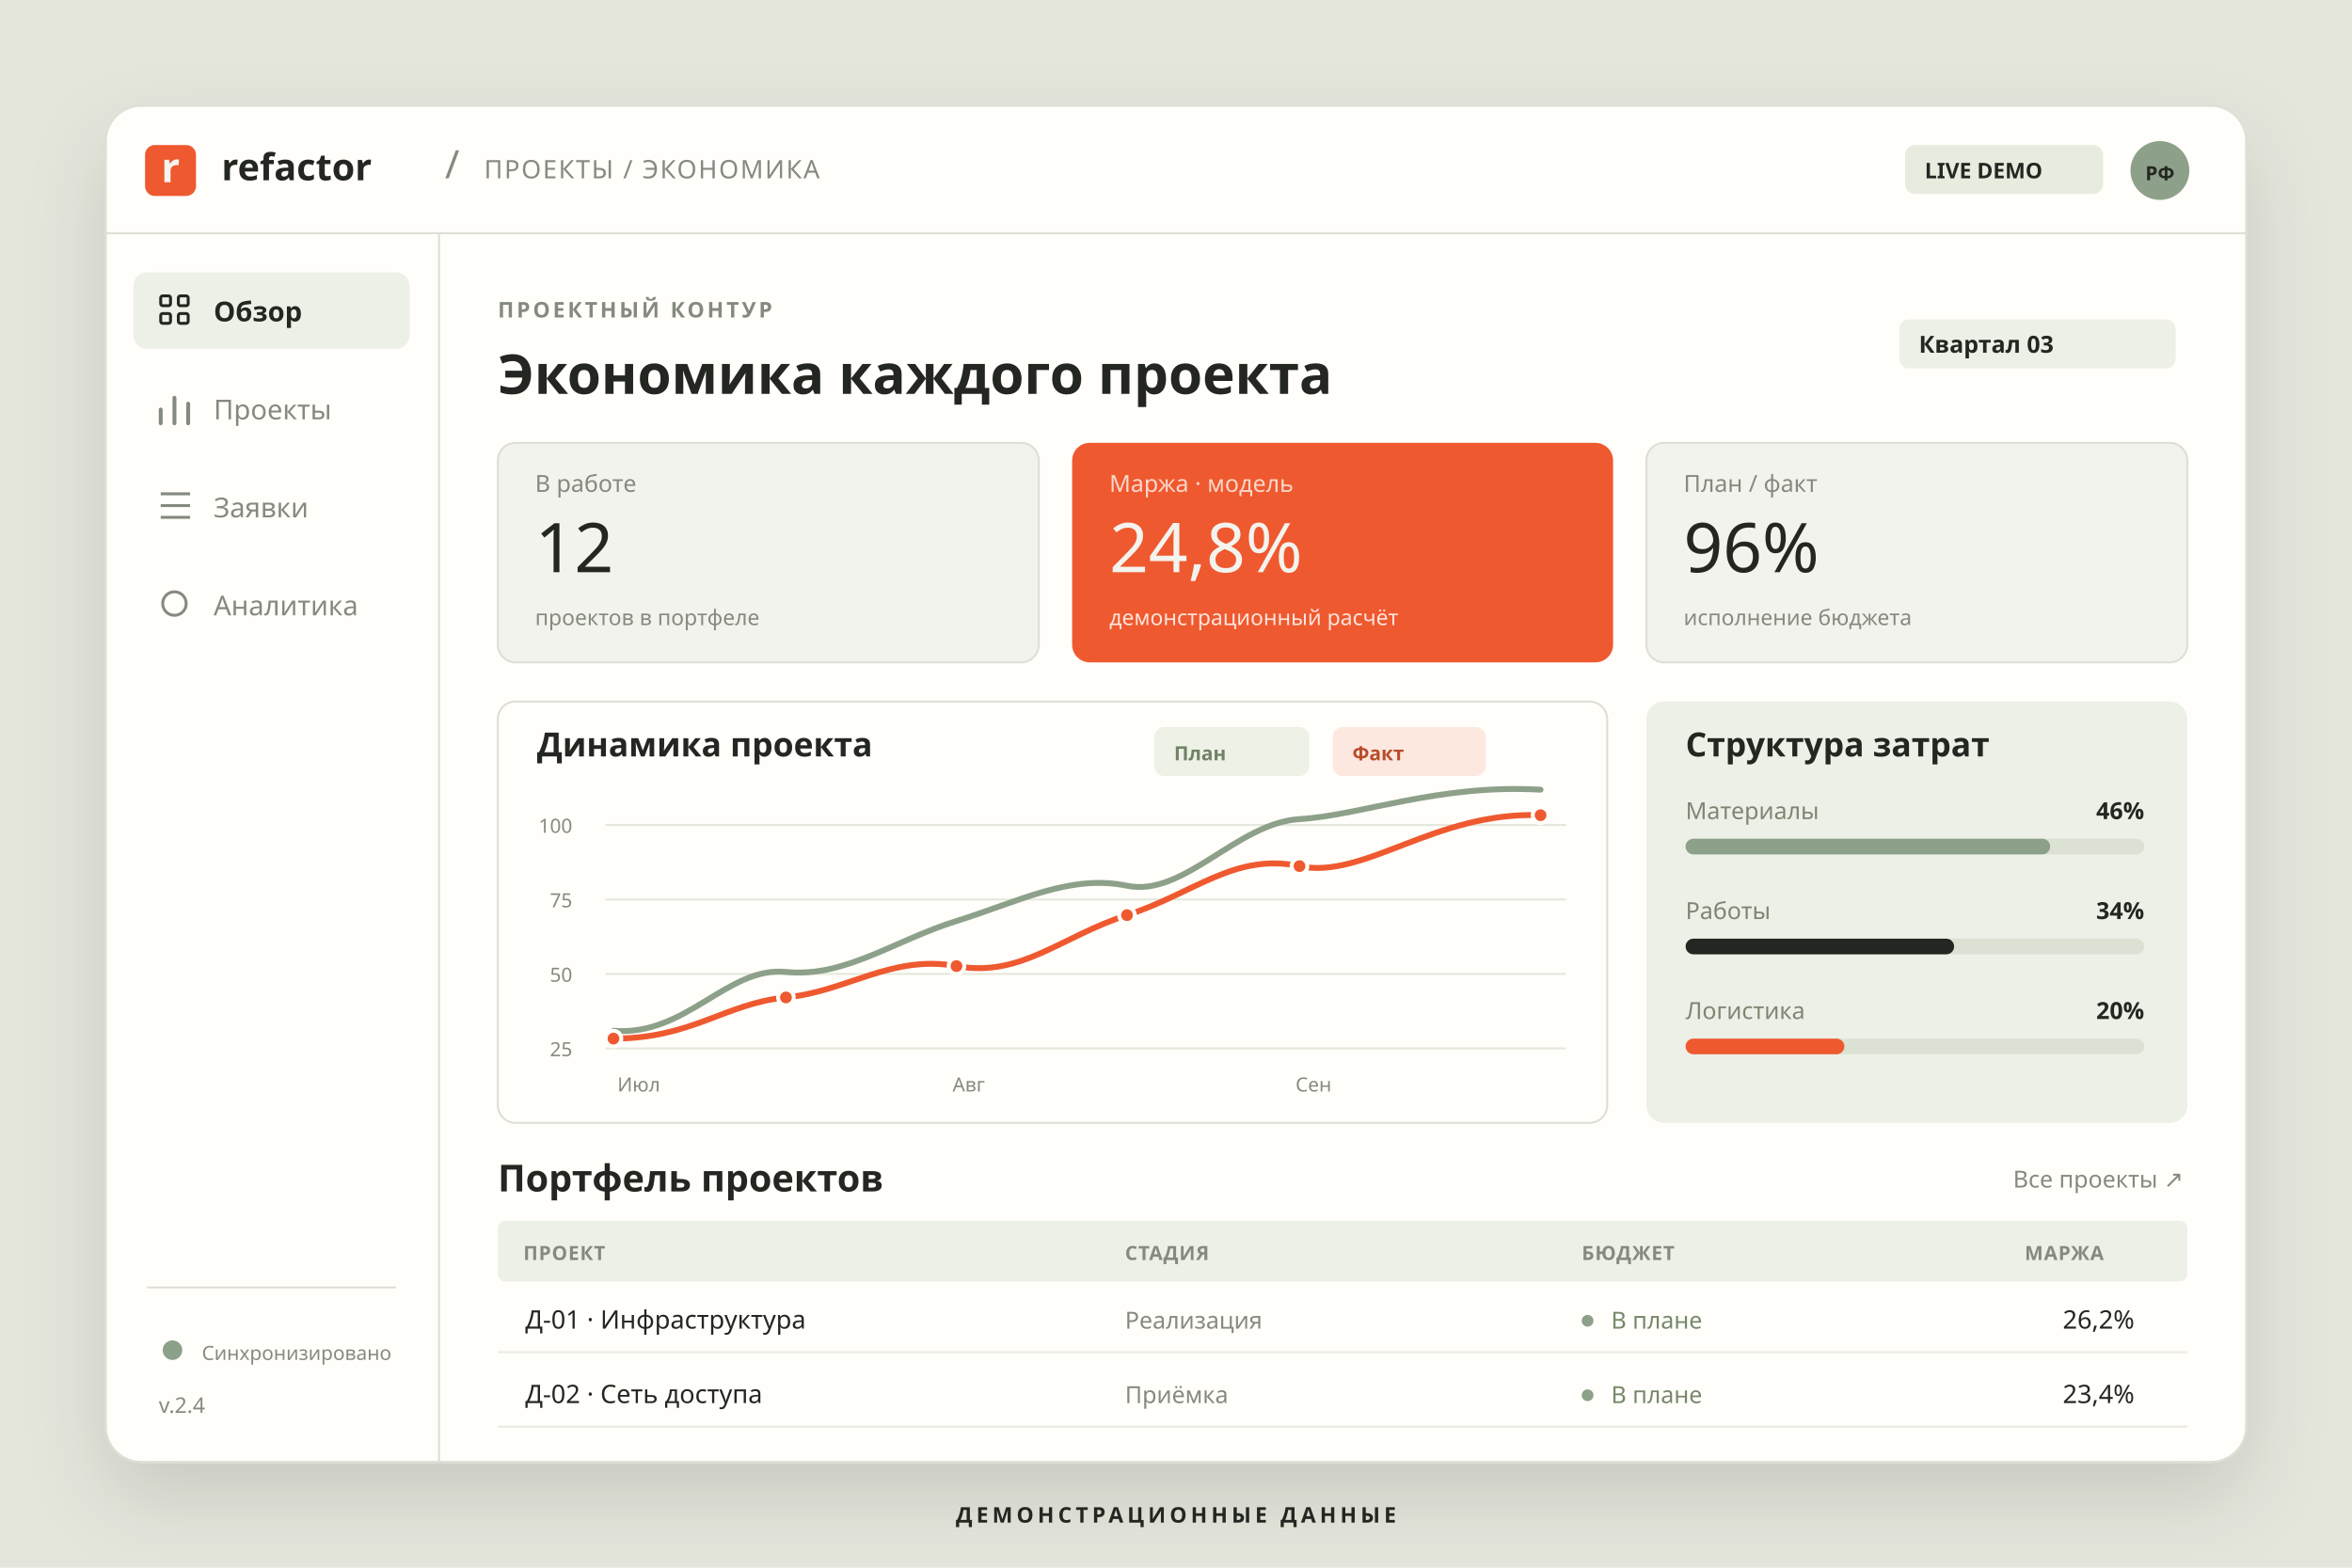
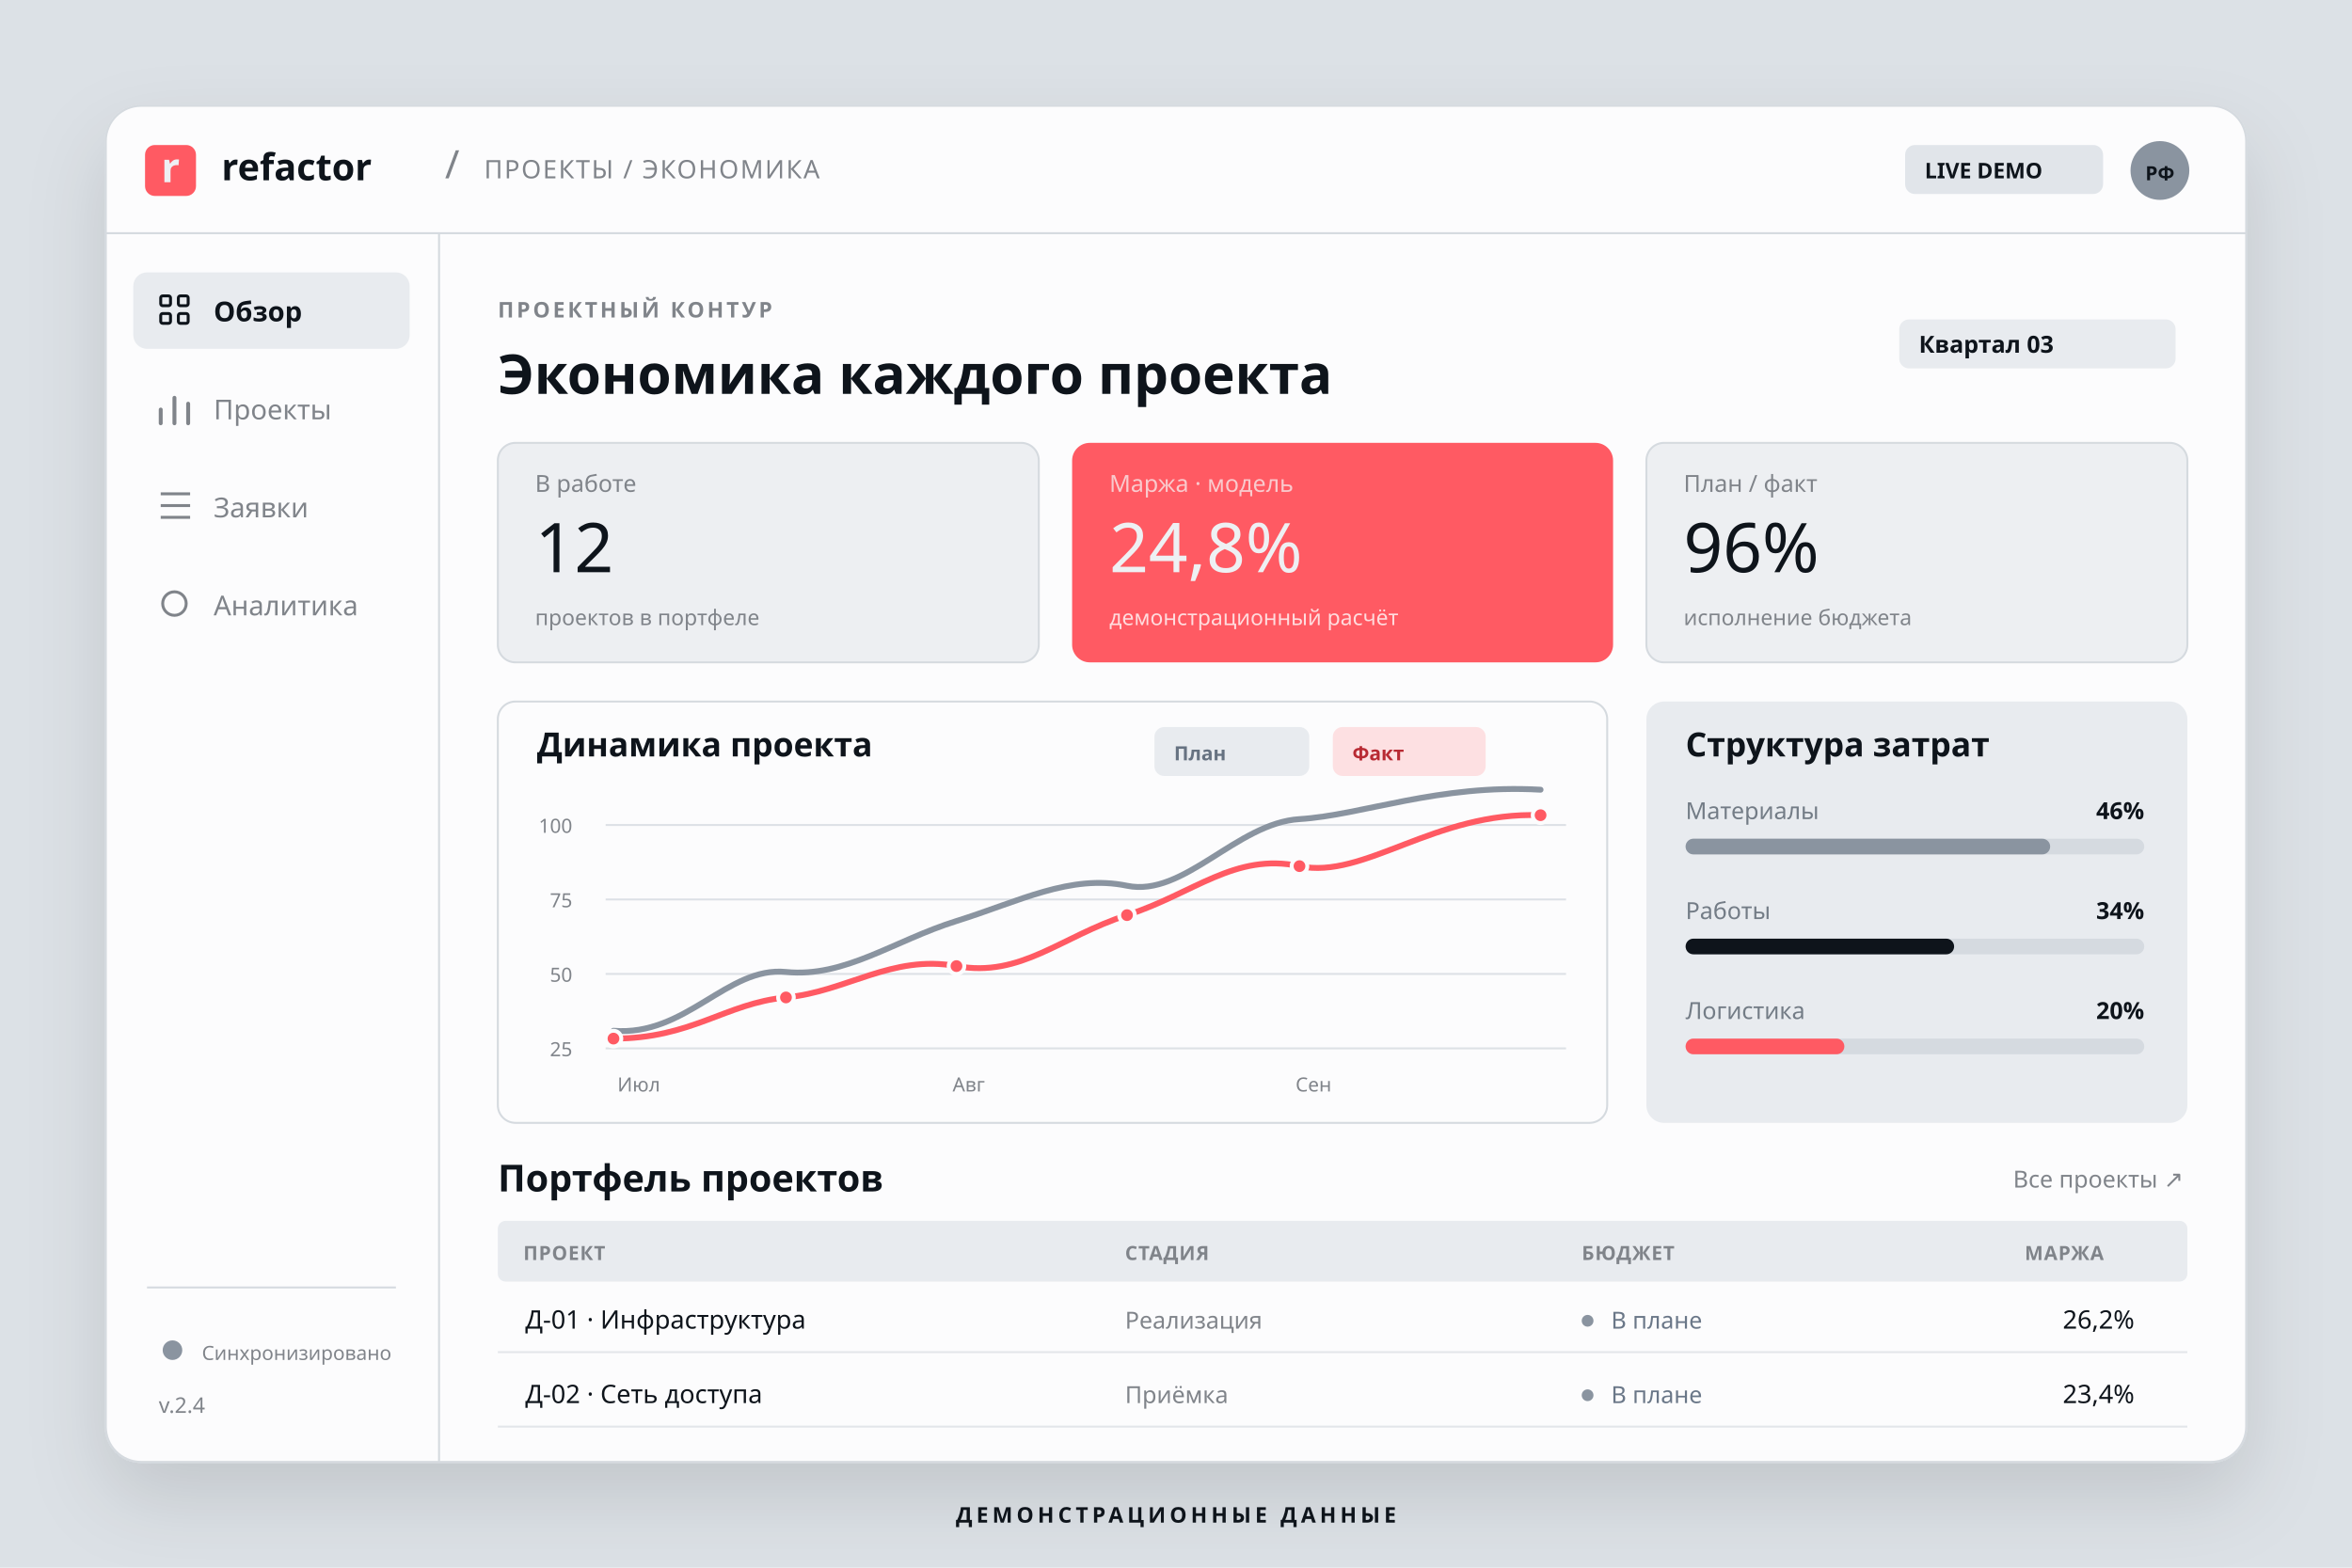
<svg xmlns="http://www.w3.org/2000/svg" width="1200" height="800" viewBox="0 0 1200 800" role="img" aria-labelledby="title desc">
  <defs>
    <filter id="shadow" x="-20%" y="-20%" width="140%" height="150%">
-       <feDropShadow dx="0" dy="18" stdDeviation="20" flood-color="#242721" flood-opacity=".12" />
+       <feDropShadow dx="0" dy="18" stdDeviation="20" flood-color="#0e141b" flood-opacity=".12" />
    </filter>
    <pattern id="dots" width="24" height="24" patternUnits="userSpaceOnUse">
-       <circle cx="1" cy="1" r="1" fill="#d9dcd1" />
+       <circle cx="1" cy="1" r="1" fill="#d1d6dc" />
    </pattern>
  </defs>
  <g font-family="Onest, sans-serif">
-     <rect x="0" y="0" width="1200" height="800" rx="0" fill="#e4e6dc" />
-     <rect x="54" y="54" width="1092" height="692" rx="18" fill="#fffefa" stroke="#dddfd5" stroke-width="1" filter="url(#shadow)" />
-     <line x1="54" y1="119" x2="1146" y2="119" stroke="#dddfd5" stroke-width="1" />
-     <rect x="74" y="74" width="26" height="26" rx="5" fill="#ef592f" />
-     <text x="87" y="93" font-size="21" fill="#f4f3ee" font-weight="650" text-anchor="middle">r</text>
-     <text x="113" y="92" font-size="19" fill="#242721" font-weight="600" text-anchor="start">refactor</text>
-     <text x="227" y="91" font-size="20" fill="#858a80" font-weight="400" text-anchor="start">/</text>
-     <text x="247" y="91" font-size="13" fill="#858a80" font-weight="500" text-anchor="start" letter-spacing=".8">ПРОЕКТЫ / ЭКОНОМИКА</text>
-     <rect x="972" y="74" width="101" height="25" rx="5" fill="#e8ecdf" />
-     <text x="982" y="91" font-size="11" fill="#242721" font-weight="600" text-anchor="start">LIVE DEMO</text>
-     <circle cx="1102" cy="87" r="15" fill="#8da08a" />
-     <text x="1102" y="92" font-size="10" fill="#242721" font-weight="700" text-anchor="middle">РФ</text>
-     <line x1="224" y1="119" x2="224" y2="746" stroke="#dddfd5" stroke-width="1" />
-     <rect x="68" y="139" width="141" height="39" rx="7" fill="#edf0e7" />
-     <rect x="82" y="151" width="5" height="5" rx="1" fill="none" stroke="#242721" stroke-width="1.5" />
-     <rect x="91" y="151" width="5" height="5" rx="1" fill="none" stroke="#242721" stroke-width="1.5" />
-     <rect x="82" y="160" width="5" height="5" rx="1" fill="none" stroke="#242721" stroke-width="1.5" />
-     <rect x="91" y="160" width="5" height="5" rx="1" fill="none" stroke="#242721" stroke-width="1.5" />
-     <text x="109" y="164" font-size="14" fill="#242721" font-weight="550" text-anchor="start">Обзор</text>
-     <path d="M82 216 V209 M89 216 V203 M96 216 V206" fill="none" stroke="#858a80" stroke-width="2" stroke-linecap="round" stroke-linejoin="round" />
-     <text x="109" y="214" font-size="14" fill="#858a80" font-weight="400" text-anchor="start">Проекты</text>
-     <line x1="82" y1="252" x2="97" y2="252" stroke="#858a80" stroke-width="1.5" />
-     <line x1="82" y1="258" x2="97" y2="258" stroke="#858a80" stroke-width="1.5" />
-     <line x1="82" y1="264" x2="97" y2="264" stroke="#858a80" stroke-width="1.5" />
-     <text x="109" y="264" font-size="14" fill="#858a80" font-weight="400" text-anchor="start">Заявки</text>
-     <circle cx="89" cy="308" r="6" fill="none" stroke="#858a80" stroke-width="1.5" />
-     <text x="109" y="314" font-size="14" fill="#858a80" font-weight="400" text-anchor="start">Аналитика</text>
-     <line x1="75" y1="657" x2="202" y2="657" stroke="#dddfd5" stroke-width="1" />
-     <circle cx="88" cy="689" r="5" fill="#8da08a" />
-     <text x="103" y="694" font-size="10" fill="#858a80" font-weight="400" text-anchor="start">Синхронизировано</text>
-     <text x="81" y="721" font-size="11" fill="#858a80" font-weight="400" text-anchor="start">v.2.4</text>
-     <text x="254" y="162" font-size="11" fill="#858a80" font-weight="600" text-anchor="start" letter-spacing="1.4">ПРОЕКТНЫЙ КОНТУР</text>
-     <text x="254" y="201" font-size="28" fill="#242721" font-weight="550" text-anchor="start">Экономика каждого проекта</text>
-     <rect x="969" y="163" width="141" height="25" rx="5" fill="#edf0e7" />
-     <text x="979" y="180" font-size="12" fill="#242721" font-weight="600" text-anchor="start">Квартал 03</text>
-     <rect x="254" y="226" width="276" height="112" rx="9" fill="#f2f3ec" stroke="#dddfd5" stroke-width="1" />
-     <text x="273" y="251" font-size="12" fill="#858a80" font-weight="500" text-anchor="start">В работе</text>
-     <text x="273" y="292" font-size="35" fill="#242721" font-weight="500" text-anchor="start">12</text>
-     <text x="273" y="319" font-size="11" fill="#858a80" font-weight="400" text-anchor="start">проектов в портфеле</text>
-     <rect x="547" y="226" width="276" height="112" rx="9" fill="#ef592f" />
-     <text x="566" y="251" font-size="12" fill="#f9d7ca" font-weight="500" text-anchor="start">Маржа · модель</text>
-     <text x="566" y="292" font-size="35" fill="#f4f3ee" font-weight="500" text-anchor="start">24,8%</text>
-     <text x="566" y="319" font-size="11" fill="#ffe5dc" font-weight="400" text-anchor="start">демонстрационный расчёт</text>
-     <rect x="840" y="226" width="276" height="112" rx="9" fill="#f2f3ec" stroke="#dddfd5" stroke-width="1" />
-     <text x="859" y="251" font-size="12" fill="#858a80" font-weight="500" text-anchor="start">План / факт</text>
-     <text x="859" y="292" font-size="35" fill="#242721" font-weight="500" text-anchor="start">96%</text>
-     <text x="859" y="319" font-size="11" fill="#858a80" font-weight="400" text-anchor="start">исполнение бюджета</text>
-     <rect x="254" y="358" width="566" height="215" rx="9" fill="#fffefa" stroke="#dddfd5" stroke-width="1" />
-     <text x="274" y="386" font-size="17" fill="#242721" font-weight="550" text-anchor="start">Динамика проекта</text>
-     <rect x="589" y="371" width="79" height="25" rx="5" fill="#edf1e6" />
-     <text x="599" y="388" font-size="10" fill="#718166" font-weight="600" text-anchor="start">План</text>
-     <rect x="680" y="371" width="78" height="25" rx="5" fill="#fde8e0" />
-     <text x="690" y="388" font-size="10" fill="#b84c2a" font-weight="600" text-anchor="start">Факт</text>
-     <line x1="309" y1="421" x2="799" y2="421" stroke="#e4e7dc" stroke-width="1" />
-     <text x="292" y="425" font-size="10" fill="#858a80" font-weight="400" text-anchor="end">100</text>
-     <line x1="309" y1="459" x2="799" y2="459" stroke="#e4e7dc" stroke-width="1" />
-     <text x="292" y="463" font-size="10" fill="#858a80" font-weight="400" text-anchor="end">75</text>
-     <line x1="309" y1="497" x2="799" y2="497" stroke="#e4e7dc" stroke-width="1" />
-     <text x="292" y="501" font-size="10" fill="#858a80" font-weight="400" text-anchor="end">50</text>
-     <line x1="309" y1="535" x2="799" y2="535" stroke="#e4e7dc" stroke-width="1" />
-     <text x="292" y="539" font-size="10" fill="#858a80" font-weight="400" text-anchor="end">25</text>
-     <path d="M313 526 C350 529 371 493 401 496 S456 480 488 470 S546 446 575 452 S631 420 663 418 S734 400 786 403" fill="none" stroke="#8da08a" stroke-width="3" stroke-linecap="round" stroke-linejoin="round" />
-     <path d="M313 530 C353 530 370 512 401 509 S455 487 488 493 S541 478 575 467 S630 435 663 442 S732 414 786 416" fill="none" stroke="#ef592f" stroke-width="3" stroke-linecap="round" stroke-linejoin="round" />
-     <circle cx="313" cy="530" r="4" fill="#ef592f" stroke="#fffefa" stroke-width="2" />
-     <circle cx="401" cy="509" r="4" fill="#ef592f" stroke="#fffefa" stroke-width="2" />
-     <circle cx="488" cy="493" r="4" fill="#ef592f" stroke="#fffefa" stroke-width="2" />
-     <circle cx="575" cy="467" r="4" fill="#ef592f" stroke="#fffefa" stroke-width="2" />
-     <circle cx="663" cy="442" r="4" fill="#ef592f" stroke="#fffefa" stroke-width="2" />
-     <circle cx="786" cy="416" r="4" fill="#ef592f" stroke="#fffefa" stroke-width="2" />
-     <text x="315" y="557" font-size="10" fill="#858a80" font-weight="400" text-anchor="start">Июл</text>
-     <text x="486" y="557" font-size="10" fill="#858a80" font-weight="400" text-anchor="start">Авг</text>
-     <text x="661" y="557" font-size="10" fill="#858a80" font-weight="400" text-anchor="start">Сен</text>
-     <rect x="840" y="358" width="276" height="215" rx="9" fill="#edf0e7" />
-     <text x="860" y="386" font-size="17" fill="#242721" font-weight="550" text-anchor="start">Структура затрат</text>
-     <text x="860" y="418" font-size="12" fill="#7d8673" font-weight="400" text-anchor="start">Материалы</text>
-     <text x="1094" y="418" font-size="12" fill="#242721" font-weight="600" text-anchor="end">46%</text>
-     <rect x="860" y="428" width="234" height="8" rx="4" fill="#dce2d3" />
-     <rect x="860" y="428" width="186" height="8" rx="4" fill="#8da08a" />
-     <text x="860" y="469" font-size="12" fill="#7d8673" font-weight="400" text-anchor="start">Работы</text>
-     <text x="1094" y="469" font-size="12" fill="#242721" font-weight="600" text-anchor="end">34%</text>
-     <rect x="860" y="479" width="234" height="8" rx="4" fill="#dce2d3" />
-     <rect x="860" y="479" width="137" height="8" rx="4" fill="#242721" />
-     <text x="860" y="520" font-size="12" fill="#7d8673" font-weight="400" text-anchor="start">Логистика</text>
-     <text x="1094" y="520" font-size="12" fill="#242721" font-weight="600" text-anchor="end">20%</text>
-     <rect x="860" y="530" width="234" height="8" rx="4" fill="#dce2d3" />
-     <rect x="860" y="530" width="81" height="8" rx="4" fill="#ef592f" />
-     <text x="254" y="608" font-size="19" fill="#242721" font-weight="550" text-anchor="start">Портфель проектов</text>
-     <text x="1114" y="606" font-size="12" fill="#858a80" font-weight="400" text-anchor="end">Все проекты ↗</text>
-     <rect x="254" y="623" width="862" height="31" rx="4" fill="#edf0e7" />
-     <text x="267" y="643" font-size="10" fill="#858a80" font-weight="600" text-anchor="start" letter-spacing=".4">ПРОЕКТ</text>
-     <text x="574" y="643" font-size="10" fill="#858a80" font-weight="600" text-anchor="start" letter-spacing=".4">СТАДИЯ</text>
-     <text x="807" y="643" font-size="10" fill="#858a80" font-weight="600" text-anchor="start" letter-spacing=".4">БЮДЖЕТ</text>
-     <text x="1033" y="643" font-size="10" fill="#858a80" font-weight="600" text-anchor="start" letter-spacing=".4">МАРЖА</text>
-     <text x="268" y="678" font-size="13" fill="#242721" font-weight="500" text-anchor="start">Д-01 · Инфраструктура</text>
-     <text x="574" y="678" font-size="12" fill="#858a80" font-weight="400" text-anchor="start">Реализация</text>
-     <circle cx="810" cy="674" r="3" fill="#8da08a" />
-     <text x="822" y="678" font-size="12" fill="#77886a" font-weight="400" text-anchor="start">В плане</text>
-     <text x="1089" y="678" font-size="13" fill="#242721" font-weight="500" text-anchor="end">26,2%</text>
-     <line x1="254" y1="690" x2="1116" y2="690" stroke="#e9ebe2" stroke-width="1" />
-     <text x="268" y="716" font-size="13" fill="#242721" font-weight="500" text-anchor="start">Д-02 · Сеть доступа</text>
-     <text x="574" y="716" font-size="12" fill="#858a80" font-weight="400" text-anchor="start">Приёмка</text>
-     <circle cx="810" cy="712" r="3" fill="#8da08a" />
-     <text x="822" y="716" font-size="12" fill="#77886a" font-weight="400" text-anchor="start">В плане</text>
-     <text x="1089" y="716" font-size="13" fill="#242721" font-weight="500" text-anchor="end">23,4%</text>
-     <line x1="254" y1="728" x2="1116" y2="728" stroke="#e9ebe2" stroke-width="1" />
-     <text x="600" y="777" font-size="11" fill="#242721" font-weight="600" text-anchor="middle" letter-spacing="2">ДЕМОНСТРАЦИОННЫЕ ДАННЫЕ</text>
+     <rect x="0" y="0" width="1200" height="800" rx="0" fill="#dce1e6" />
+     <rect x="54" y="54" width="1092" height="692" rx="18" fill="#fcfcfd" stroke="#d5dadf" stroke-width="1" filter="url(#shadow)" />
+     <line x1="54" y1="119" x2="1146" y2="119" stroke="#d5dadf" stroke-width="1" />
+     <rect x="74" y="74" width="26" height="26" rx="5" fill="#ff5a63" />
+     <text x="87" y="93" font-size="21" fill="#eef0f3" font-weight="650" text-anchor="middle">r</text>
+     <text x="113" y="92" font-size="19" fill="#0e141b" font-weight="600" text-anchor="start">refactor</text>
+     <text x="227" y="91" font-size="20" fill="#80848a" font-weight="400" text-anchor="start">/</text>
+     <text x="247" y="91" font-size="13" fill="#80848a" font-weight="500" text-anchor="start" letter-spacing=".8">ПРОЕКТЫ / ЭКОНОМИКА</text>
+     <rect x="972" y="74" width="101" height="25" rx="5" fill="#e1e5ea" />
+     <text x="982" y="91" font-size="11" fill="#0e141b" font-weight="600" text-anchor="start">LIVE DEMO</text>
+     <circle cx="1102" cy="87" r="15" fill="#8a94a0" />
+     <text x="1102" y="92" font-size="10" fill="#0e141b" font-weight="700" text-anchor="middle">РФ</text>
+     <line x1="224" y1="119" x2="224" y2="746" stroke="#d5dadf" stroke-width="1" />
+     <rect x="68" y="139" width="141" height="39" rx="7" fill="#e8ebef" />
+     <rect x="82" y="151" width="5" height="5" rx="1" fill="none" stroke="#0e141b" stroke-width="1.5" />
+     <rect x="91" y="151" width="5" height="5" rx="1" fill="none" stroke="#0e141b" stroke-width="1.5" />
+     <rect x="82" y="160" width="5" height="5" rx="1" fill="none" stroke="#0e141b" stroke-width="1.5" />
+     <rect x="91" y="160" width="5" height="5" rx="1" fill="none" stroke="#0e141b" stroke-width="1.5" />
+     <text x="109" y="164" font-size="14" fill="#0e141b" font-weight="550" text-anchor="start">Обзор</text>
+     <path d="M82 216 V209 M89 216 V203 M96 216 V206" fill="none" stroke="#80848a" stroke-width="2" stroke-linecap="round" stroke-linejoin="round" />
+     <text x="109" y="214" font-size="14" fill="#80848a" font-weight="400" text-anchor="start">Проекты</text>
+     <line x1="82" y1="252" x2="97" y2="252" stroke="#80848a" stroke-width="1.5" />
+     <line x1="82" y1="258" x2="97" y2="258" stroke="#80848a" stroke-width="1.5" />
+     <line x1="82" y1="264" x2="97" y2="264" stroke="#80848a" stroke-width="1.5" />
+     <text x="109" y="264" font-size="14" fill="#80848a" font-weight="400" text-anchor="start">Заявки</text>
+     <circle cx="89" cy="308" r="6" fill="none" stroke="#80848a" stroke-width="1.5" />
+     <text x="109" y="314" font-size="14" fill="#80848a" font-weight="400" text-anchor="start">Аналитика</text>
+     <line x1="75" y1="657" x2="202" y2="657" stroke="#d5dadf" stroke-width="1" />
+     <circle cx="88" cy="689" r="5" fill="#8a94a0" />
+     <text x="103" y="694" font-size="10" fill="#80848a" font-weight="400" text-anchor="start">Синхронизировано</text>
+     <text x="81" y="721" font-size="11" fill="#80848a" font-weight="400" text-anchor="start">v.2.4</text>
+     <text x="254" y="162" font-size="11" fill="#80848a" font-weight="600" text-anchor="start" letter-spacing="1.4">ПРОЕКТНЫЙ КОНТУР</text>
+     <text x="254" y="201" font-size="28" fill="#0e141b" font-weight="550" text-anchor="start">Экономика каждого проекта</text>
+     <rect x="969" y="163" width="141" height="25" rx="5" fill="#e8ebef" />
+     <text x="979" y="180" font-size="12" fill="#0e141b" font-weight="600" text-anchor="start">Квартал 03</text>
+     <rect x="254" y="226" width="276" height="112" rx="9" fill="#edeff2" stroke="#d5dadf" stroke-width="1" />
+     <text x="273" y="251" font-size="12" fill="#80848a" font-weight="500" text-anchor="start">В работе</text>
+     <text x="273" y="292" font-size="35" fill="#0e141b" font-weight="500" text-anchor="start">12</text>
+     <text x="273" y="319" font-size="11" fill="#80848a" font-weight="400" text-anchor="start">проектов в портфеле</text>
+     <rect x="547" y="226" width="276" height="112" rx="9" fill="#ff5a63" />
+     <text x="566" y="251" font-size="12" fill="#f9cacd" font-weight="500" text-anchor="start">Маржа · модель</text>
+     <text x="566" y="292" font-size="35" fill="#eef0f3" font-weight="500" text-anchor="start">24,8%</text>
+     <text x="566" y="319" font-size="11" fill="#ffdcde" font-weight="400" text-anchor="start">демонстрационный расчёт</text>
+     <rect x="840" y="226" width="276" height="112" rx="9" fill="#edeff2" stroke="#d5dadf" stroke-width="1" />
+     <text x="859" y="251" font-size="12" fill="#80848a" font-weight="500" text-anchor="start">План / факт</text>
+     <text x="859" y="292" font-size="35" fill="#0e141b" font-weight="500" text-anchor="start">96%</text>
+     <text x="859" y="319" font-size="11" fill="#80848a" font-weight="400" text-anchor="start">исполнение бюджета</text>
+     <rect x="254" y="358" width="566" height="215" rx="9" fill="#fcfcfd" stroke="#d5dadf" stroke-width="1" />
+     <text x="274" y="386" font-size="17" fill="#0e141b" font-weight="550" text-anchor="start">Динамика проекта</text>
+     <rect x="589" y="371" width="79" height="25" rx="5" fill="#e8ebef" />
+     <text x="599" y="388" font-size="10" fill="#667281" font-weight="600" text-anchor="start">План</text>
+     <rect x="680" y="371" width="78" height="25" rx="5" fill="#fde0e2" />
+     <text x="690" y="388" font-size="10" fill="#b82a33" font-weight="600" text-anchor="start">Факт</text>
+     <line x1="309" y1="421" x2="799" y2="421" stroke="#dde1e6" stroke-width="1" />
+     <text x="292" y="425" font-size="10" fill="#80848a" font-weight="400" text-anchor="end">100</text>
+     <line x1="309" y1="459" x2="799" y2="459" stroke="#dde1e6" stroke-width="1" />
+     <text x="292" y="463" font-size="10" fill="#80848a" font-weight="400" text-anchor="end">75</text>
+     <line x1="309" y1="497" x2="799" y2="497" stroke="#dde1e6" stroke-width="1" />
+     <text x="292" y="501" font-size="10" fill="#80848a" font-weight="400" text-anchor="end">50</text>
+     <line x1="309" y1="535" x2="799" y2="535" stroke="#dde1e6" stroke-width="1" />
+     <text x="292" y="539" font-size="10" fill="#80848a" font-weight="400" text-anchor="end">25</text>
+     <path d="M313 526 C350 529 371 493 401 496 S456 480 488 470 S546 446 575 452 S631 420 663 418 S734 400 786 403" fill="none" stroke="#8a94a0" stroke-width="3" stroke-linecap="round" stroke-linejoin="round" />
+     <path d="M313 530 C353 530 370 512 401 509 S455 487 488 493 S541 478 575 467 S630 435 663 442 S732 414 786 416" fill="none" stroke="#ff5a63" stroke-width="3" stroke-linecap="round" stroke-linejoin="round" />
+     <circle cx="313" cy="530" r="4" fill="#ff5a63" stroke="#fcfcfd" stroke-width="2" />
+     <circle cx="401" cy="509" r="4" fill="#ff5a63" stroke="#fcfcfd" stroke-width="2" />
+     <circle cx="488" cy="493" r="4" fill="#ff5a63" stroke="#fcfcfd" stroke-width="2" />
+     <circle cx="575" cy="467" r="4" fill="#ff5a63" stroke="#fcfcfd" stroke-width="2" />
+     <circle cx="663" cy="442" r="4" fill="#ff5a63" stroke="#fcfcfd" stroke-width="2" />
+     <circle cx="786" cy="416" r="4" fill="#ff5a63" stroke="#fcfcfd" stroke-width="2" />
+     <text x="315" y="557" font-size="10" fill="#80848a" font-weight="400" text-anchor="start">Июл</text>
+     <text x="486" y="557" font-size="10" fill="#80848a" font-weight="400" text-anchor="start">Авг</text>
+     <text x="661" y="557" font-size="10" fill="#80848a" font-weight="400" text-anchor="start">Сен</text>
+     <rect x="840" y="358" width="276" height="215" rx="9" fill="#e8ebef" />
+     <text x="860" y="386" font-size="17" fill="#0e141b" font-weight="550" text-anchor="start">Структура затрат</text>
+     <text x="860" y="418" font-size="12" fill="#737c86" font-weight="400" text-anchor="start">Материалы</text>
+     <text x="1094" y="418" font-size="12" fill="#0e141b" font-weight="600" text-anchor="end">46%</text>
+     <rect x="860" y="428" width="234" height="8" rx="4" fill="#d5dae0" />
+     <rect x="860" y="428" width="186" height="8" rx="4" fill="#8a94a0" />
+     <text x="860" y="469" font-size="12" fill="#737c86" font-weight="400" text-anchor="start">Работы</text>
+     <text x="1094" y="469" font-size="12" fill="#0e141b" font-weight="600" text-anchor="end">34%</text>
+     <rect x="860" y="479" width="234" height="8" rx="4" fill="#d5dae0" />
+     <rect x="860" y="479" width="137" height="8" rx="4" fill="#0e141b" />
+     <text x="860" y="520" font-size="12" fill="#737c86" font-weight="400" text-anchor="start">Логистика</text>
+     <text x="1094" y="520" font-size="12" fill="#0e141b" font-weight="600" text-anchor="end">20%</text>
+     <rect x="860" y="530" width="234" height="8" rx="4" fill="#d5dae0" />
+     <rect x="860" y="530" width="81" height="8" rx="4" fill="#ff5a63" />
+     <text x="254" y="608" font-size="19" fill="#0e141b" font-weight="550" text-anchor="start">Портфель проектов</text>
+     <text x="1114" y="606" font-size="12" fill="#80848a" font-weight="400" text-anchor="end">Все проекты ↗</text>
+     <rect x="254" y="623" width="862" height="31" rx="4" fill="#e8ebef" />
+     <text x="267" y="643" font-size="10" fill="#80848a" font-weight="600" text-anchor="start" letter-spacing=".4">ПРОЕКТ</text>
+     <text x="574" y="643" font-size="10" fill="#80848a" font-weight="600" text-anchor="start" letter-spacing=".4">СТАДИЯ</text>
+     <text x="807" y="643" font-size="10" fill="#80848a" font-weight="600" text-anchor="start" letter-spacing=".4">БЮДЖЕТ</text>
+     <text x="1033" y="643" font-size="10" fill="#80848a" font-weight="600" text-anchor="start" letter-spacing=".4">МАРЖА</text>
+     <text x="268" y="678" font-size="13" fill="#0e141b" font-weight="500" text-anchor="start">Д-01 · Инфраструктура</text>
+     <text x="574" y="678" font-size="12" fill="#80848a" font-weight="400" text-anchor="start">Реализация</text>
+     <circle cx="810" cy="674" r="3" fill="#8a94a0" />
+     <text x="822" y="678" font-size="12" fill="#6a7788" font-weight="400" text-anchor="start">В плане</text>
+     <text x="1089" y="678" font-size="13" fill="#0e141b" font-weight="500" text-anchor="end">26,2%</text>
+     <line x1="254" y1="690" x2="1116" y2="690" stroke="#e3e6ea" stroke-width="1" />
+     <text x="268" y="716" font-size="13" fill="#0e141b" font-weight="500" text-anchor="start">Д-02 · Сеть доступа</text>
+     <text x="574" y="716" font-size="12" fill="#80848a" font-weight="400" text-anchor="start">Приёмка</text>
+     <circle cx="810" cy="712" r="3" fill="#8a94a0" />
+     <text x="822" y="716" font-size="12" fill="#6a7788" font-weight="400" text-anchor="start">В плане</text>
+     <text x="1089" y="716" font-size="13" fill="#0e141b" font-weight="500" text-anchor="end">23,4%</text>
+     <line x1="254" y1="728" x2="1116" y2="728" stroke="#e3e6ea" stroke-width="1" />
+     <text x="600" y="777" font-size="11" fill="#0e141b" font-weight="600" text-anchor="middle" letter-spacing="2">ДЕМОНСТРАЦИОННЫЕ ДАННЫЕ</text>
  </g>
</svg>
